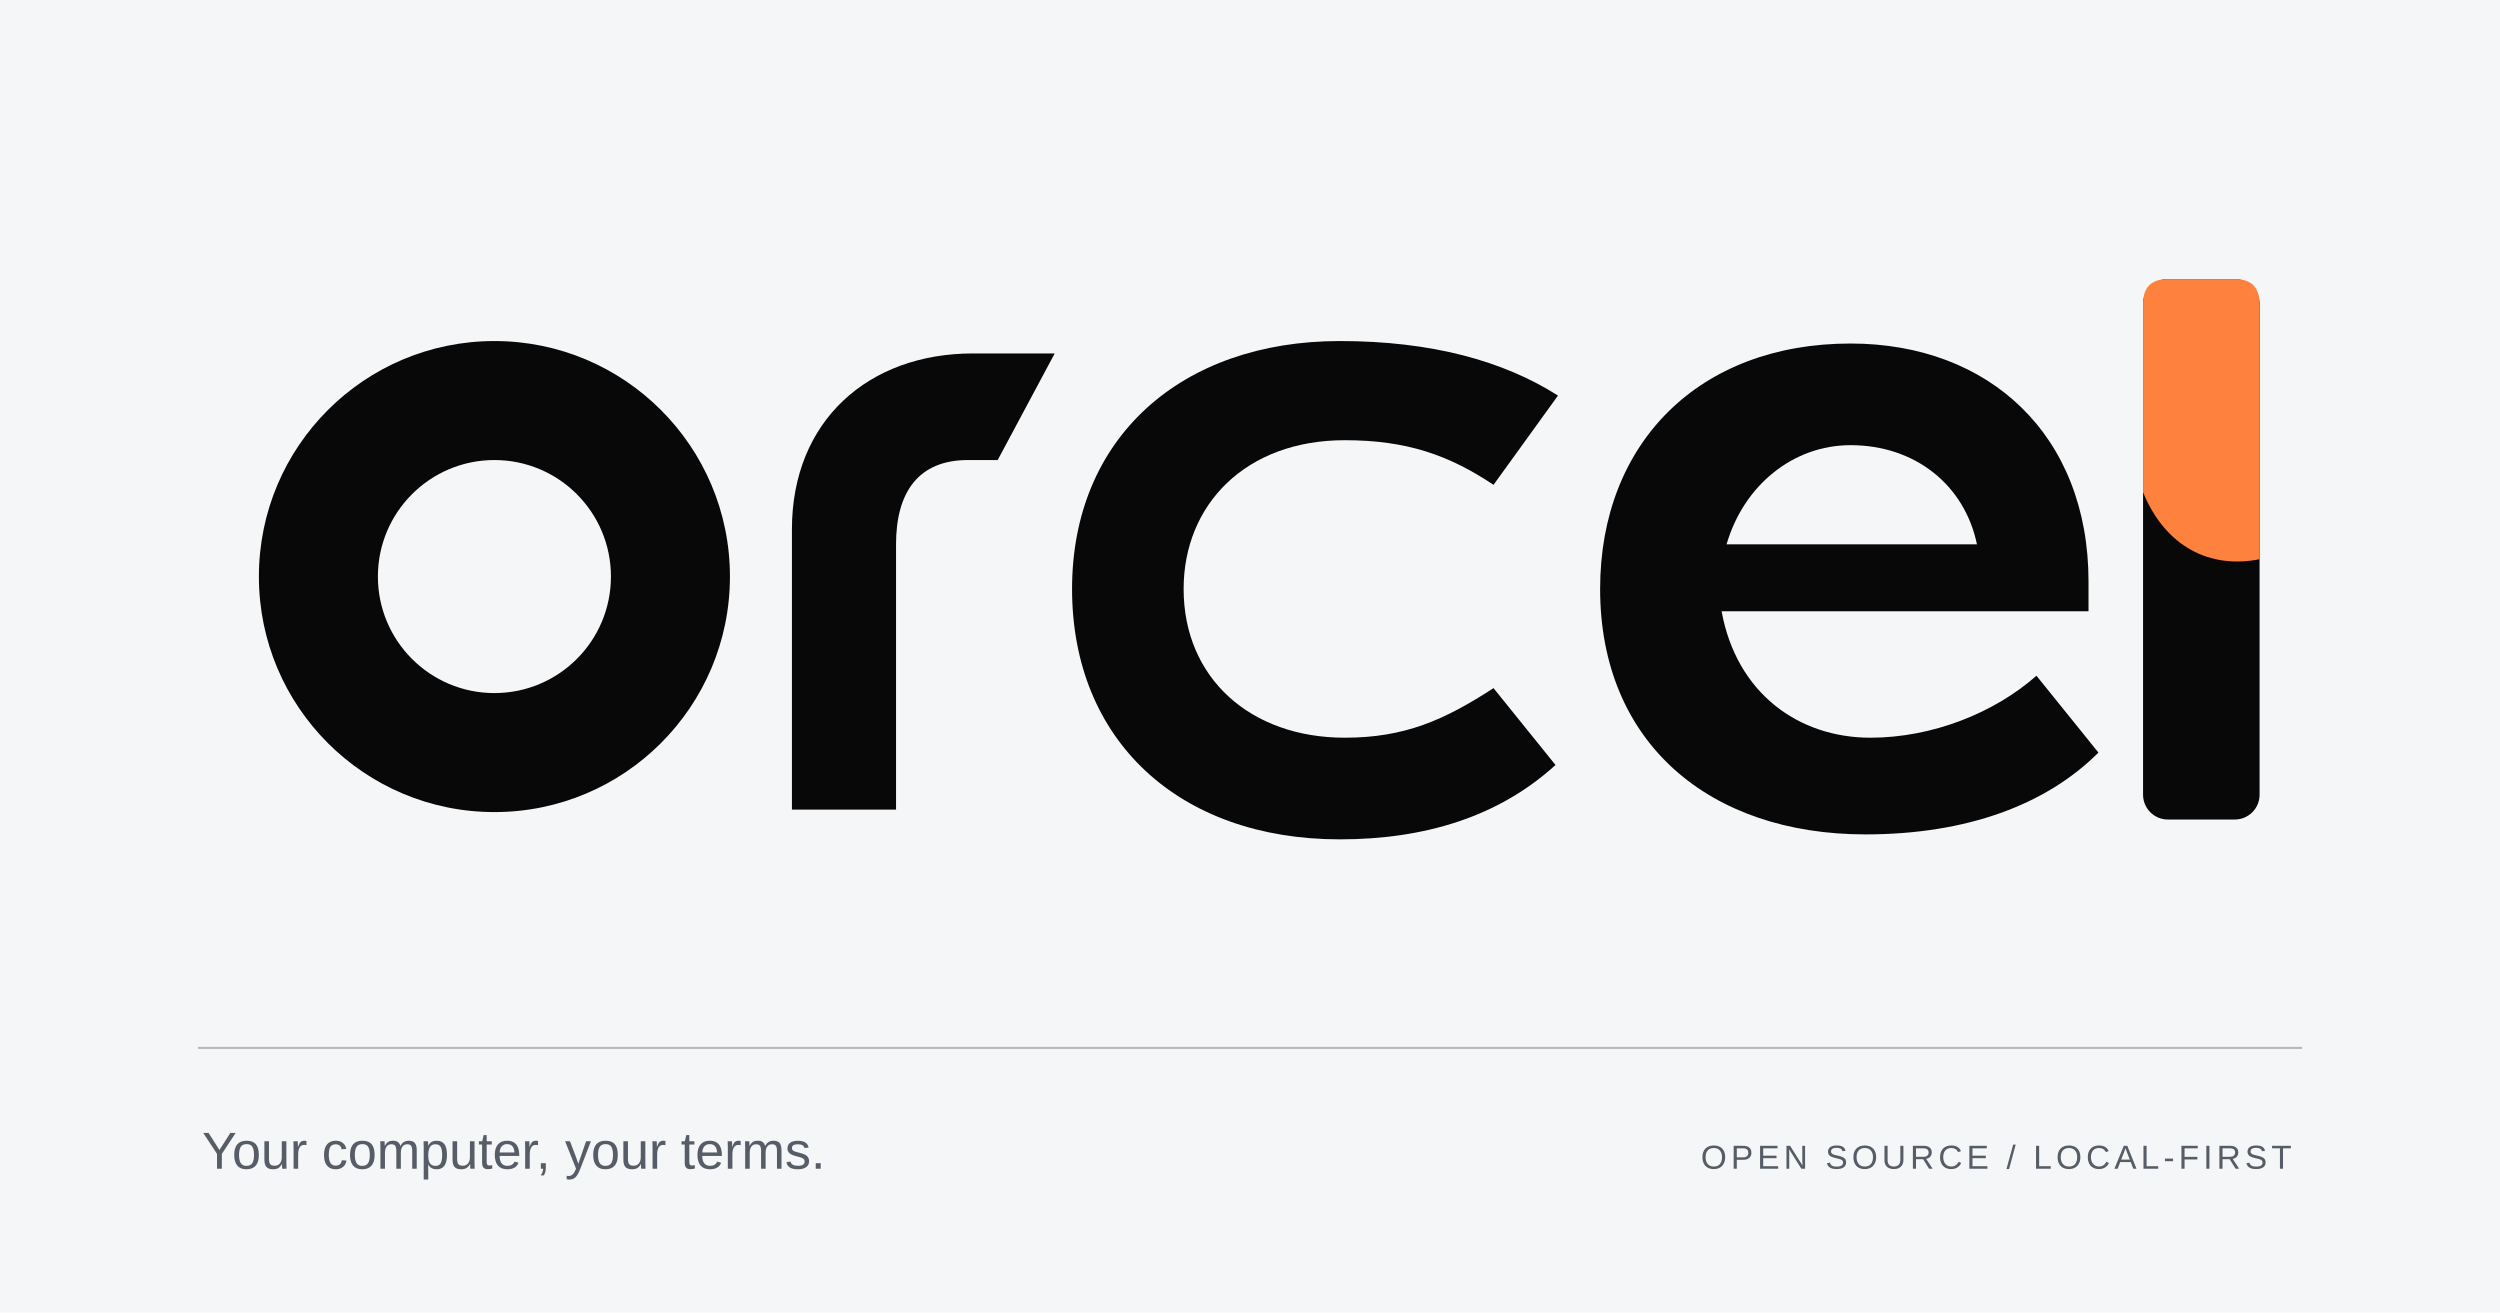
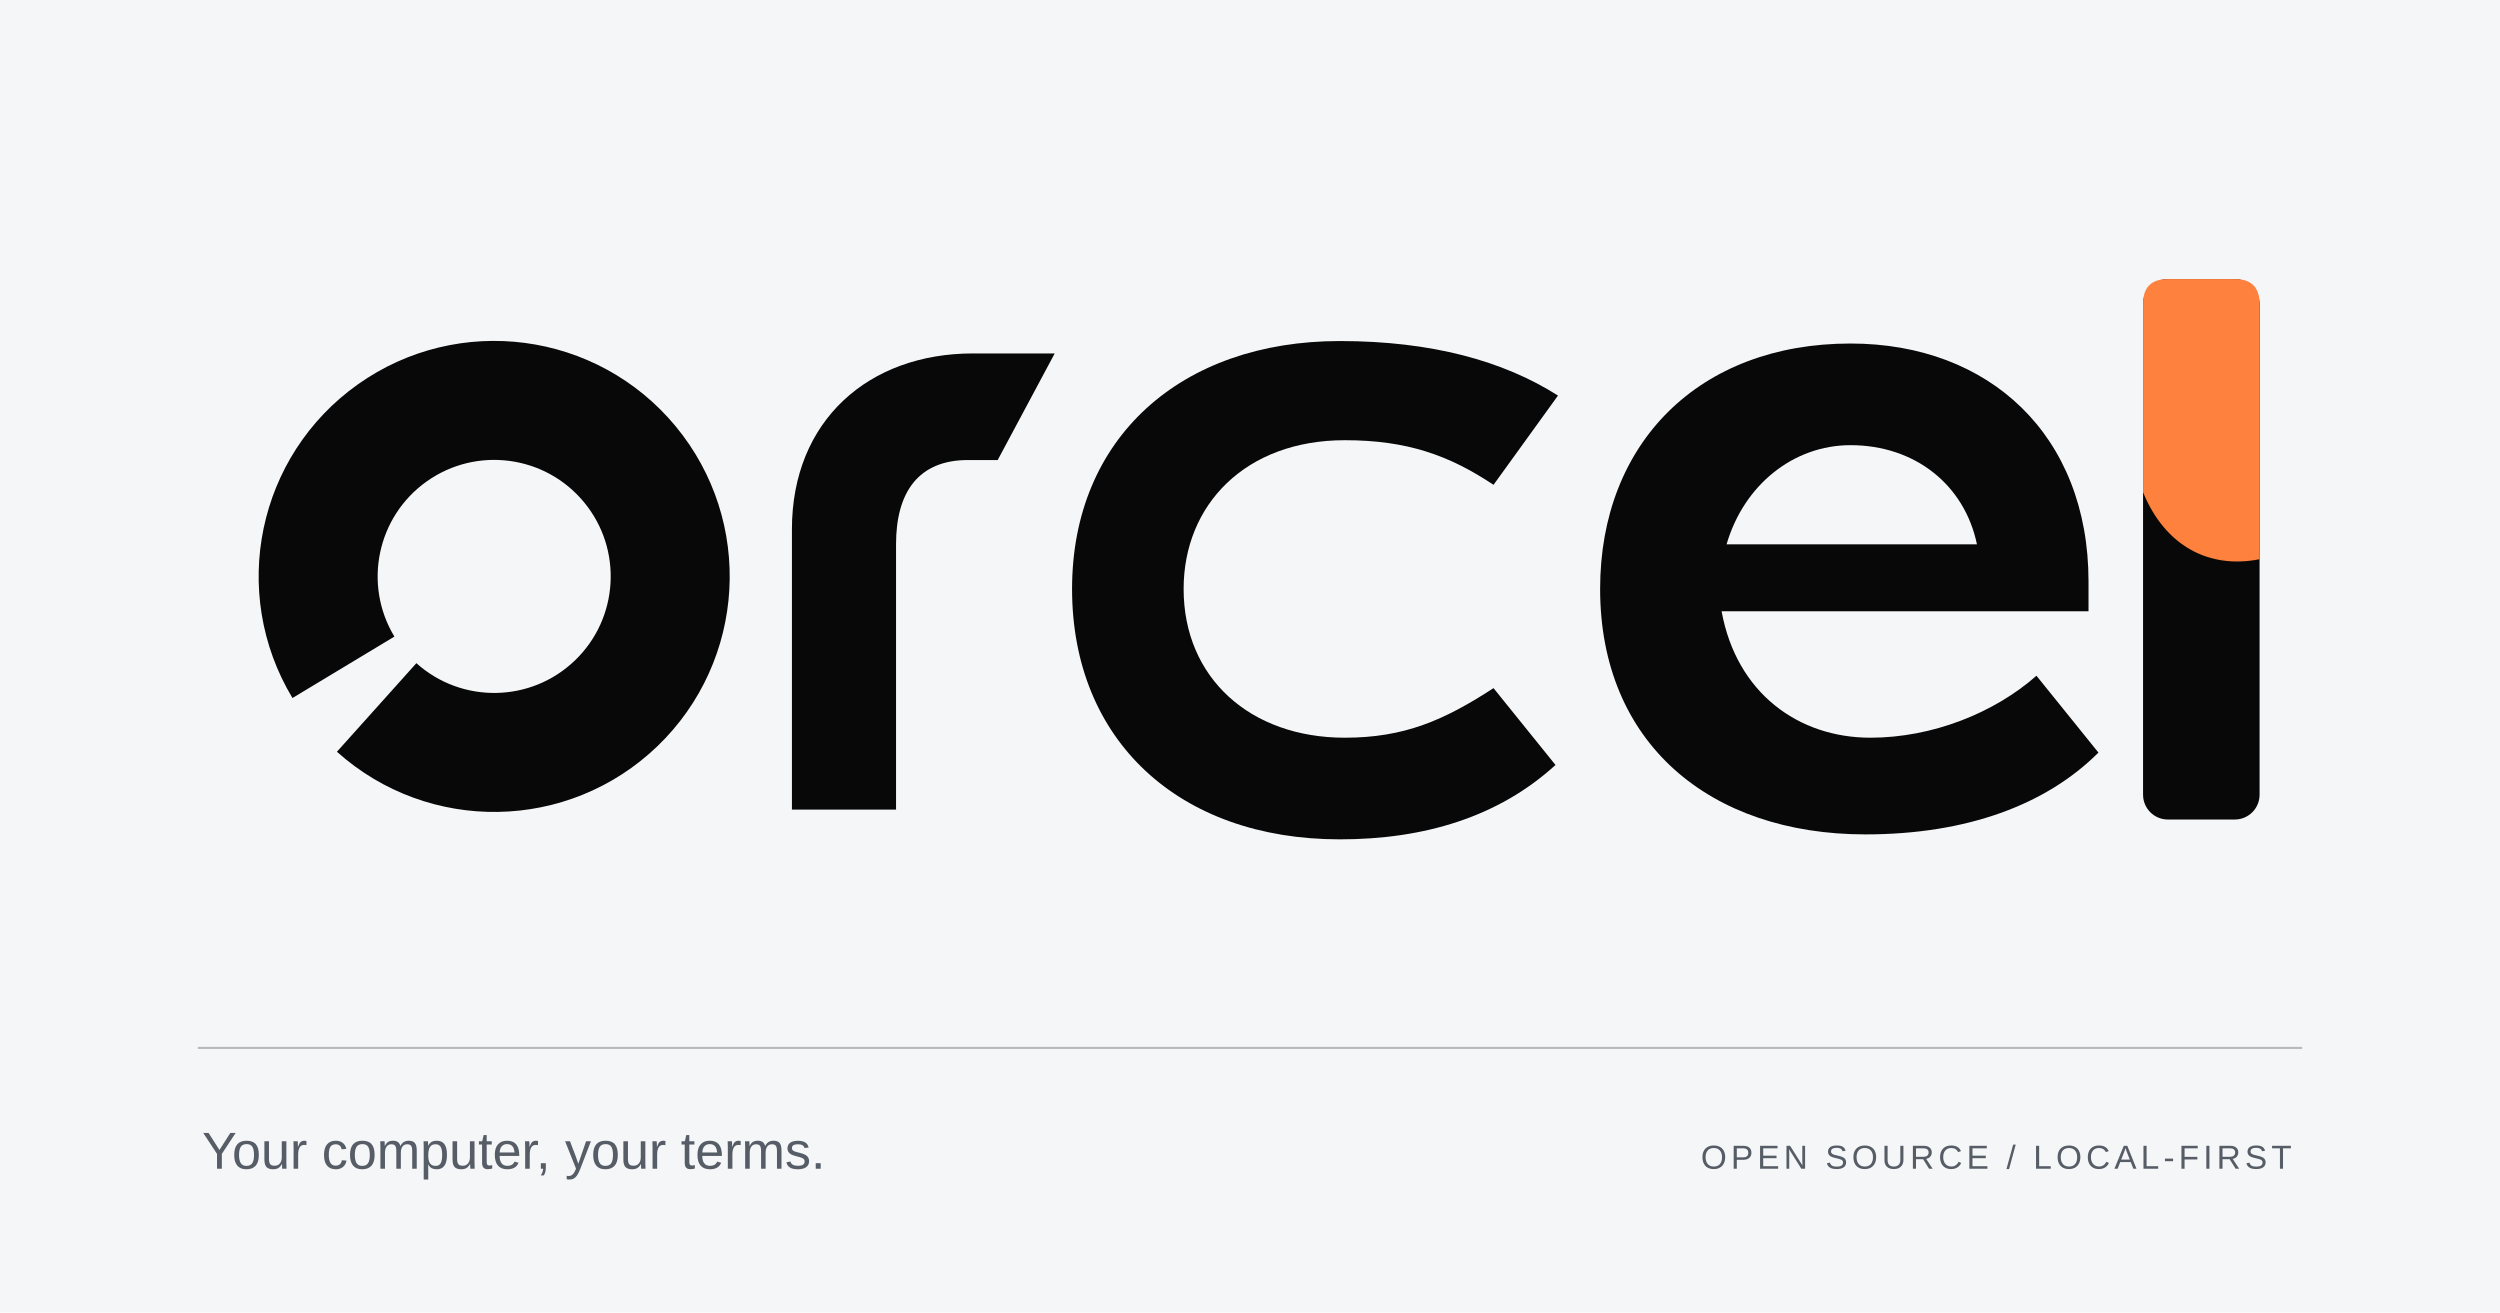
<svg xmlns="http://www.w3.org/2000/svg" viewBox="0 0 1200 630" role="img" aria-label="Orcel Signal social wordmark banner">
  <rect width="1200" height="630" fill="#F5F6F7" />
  <g transform="translate(85 128) scale(1.19)">
    <g class="orcel-signal-wordmark">
-       <path d="M128 30 A95 95 0 1 1 128 220 A95 95 0 1 1 128 30 Z M128 78 A47 47 0 1 0 128 172 A47 47 0 1 0 128 78 Z" fill="#080808" fill-rule="evenodd" />
+       <path d="M67.1 161.6 A71 71 0 1 1 80.5 177.8" fill="none" stroke="#080808" stroke-width="48" stroke-linecap="butt" />
      <path d="M248 219 V106 C248 62 279 35 321 35 H354 L331 78 H319 C299 78 290 91 290 112 V219 Z" fill="#080808" />
      <path d="M557 52 L531 88 C513 76 496 70 471 70 C431 70 406 96 406 130 C406 166 433 190 471 190 C495 190 511 183 531 170 L556 201 C533 222 503 231 469 231 C404 231 361 191 361 130 C361 69 405 30 469 30 C506 30 535 38 557 52 Z" fill="#080808" />
      <g transform="translate(20 0)">
        <path d="M748 139 H603 C609 172 634 190 663 190 C688 190 713 180 730 165 L755 196 C734 217 702 229 661 229 C598 229 554 192 554 130 C554 71 594 31 655 31 C711 31 751 68 751 127 V139 H748 Z M605 112 H706 C701 88 681 72 655 72 C632 72 612 88 605 112 Z" fill="#080808" fill-rule="evenodd" />
      </g>
      <rect x="793" y="5" width="47" height="218" rx="10" fill="#080808" />
      <path d="M803 5 H830 Q840 5 840 15 V118 C820 122 802 113 793 91 V15 Q793 5 803 5 Z" fill="#FF813E" />
    </g>
  </g>
  <path d="M95 503 H1105" stroke="#565D66" stroke-width="1" opacity=".4" />
  <text x="97" y="561" font-family="Arial,sans-serif" font-size="25" fill="#565D66">Your computer, your terms.</text>
  <text x="1100" y="561" text-anchor="end" font-family="Arial,sans-serif" font-size="16" letter-spacing="2" fill="#565D66">OPEN SOURCE / LOCAL-FIRST</text>
</svg>
